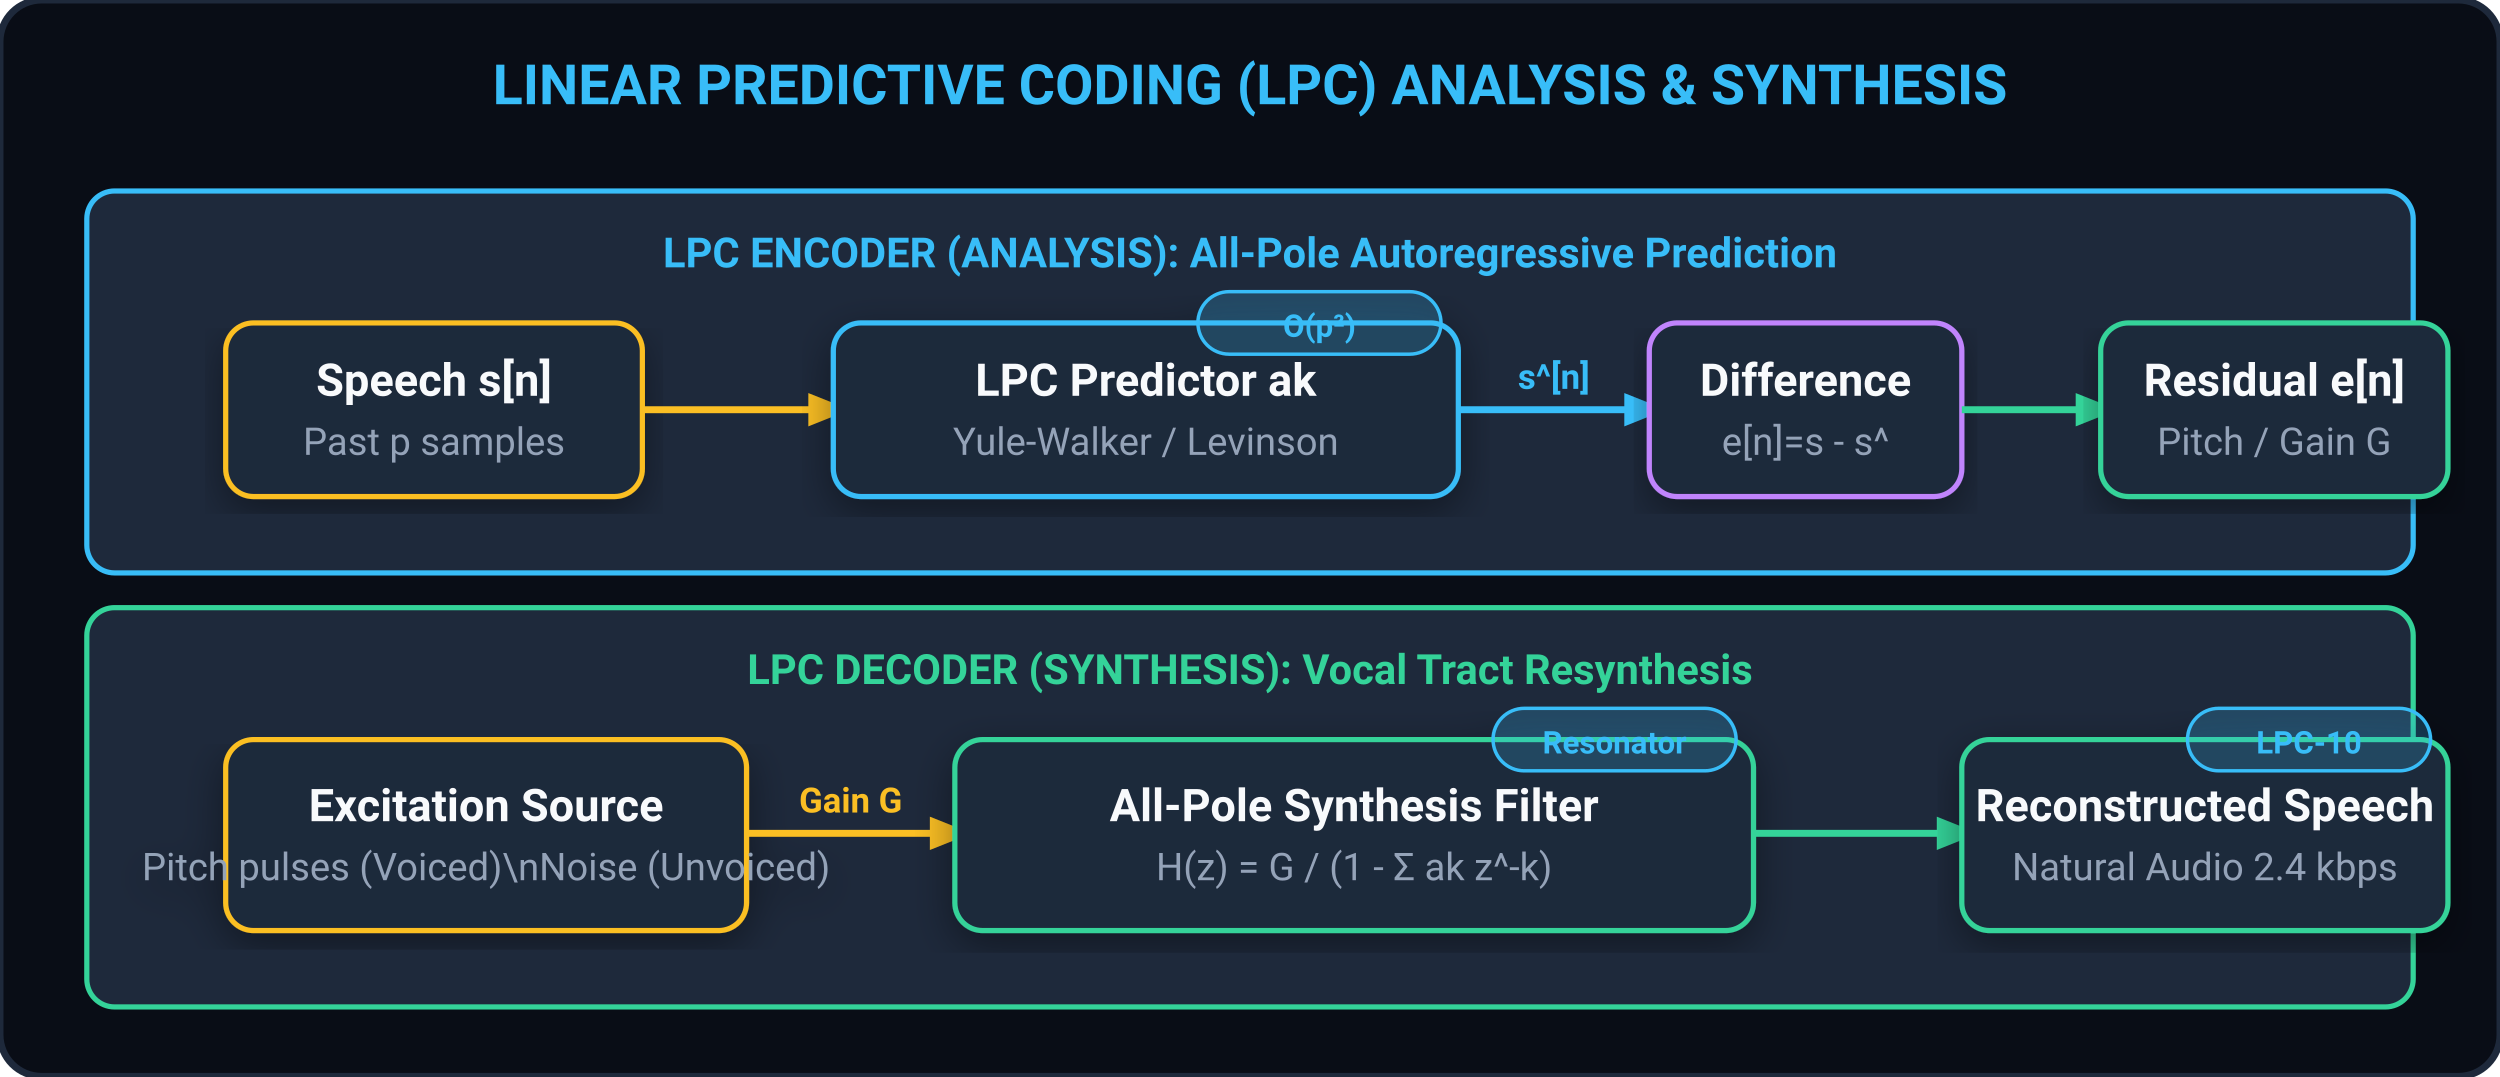
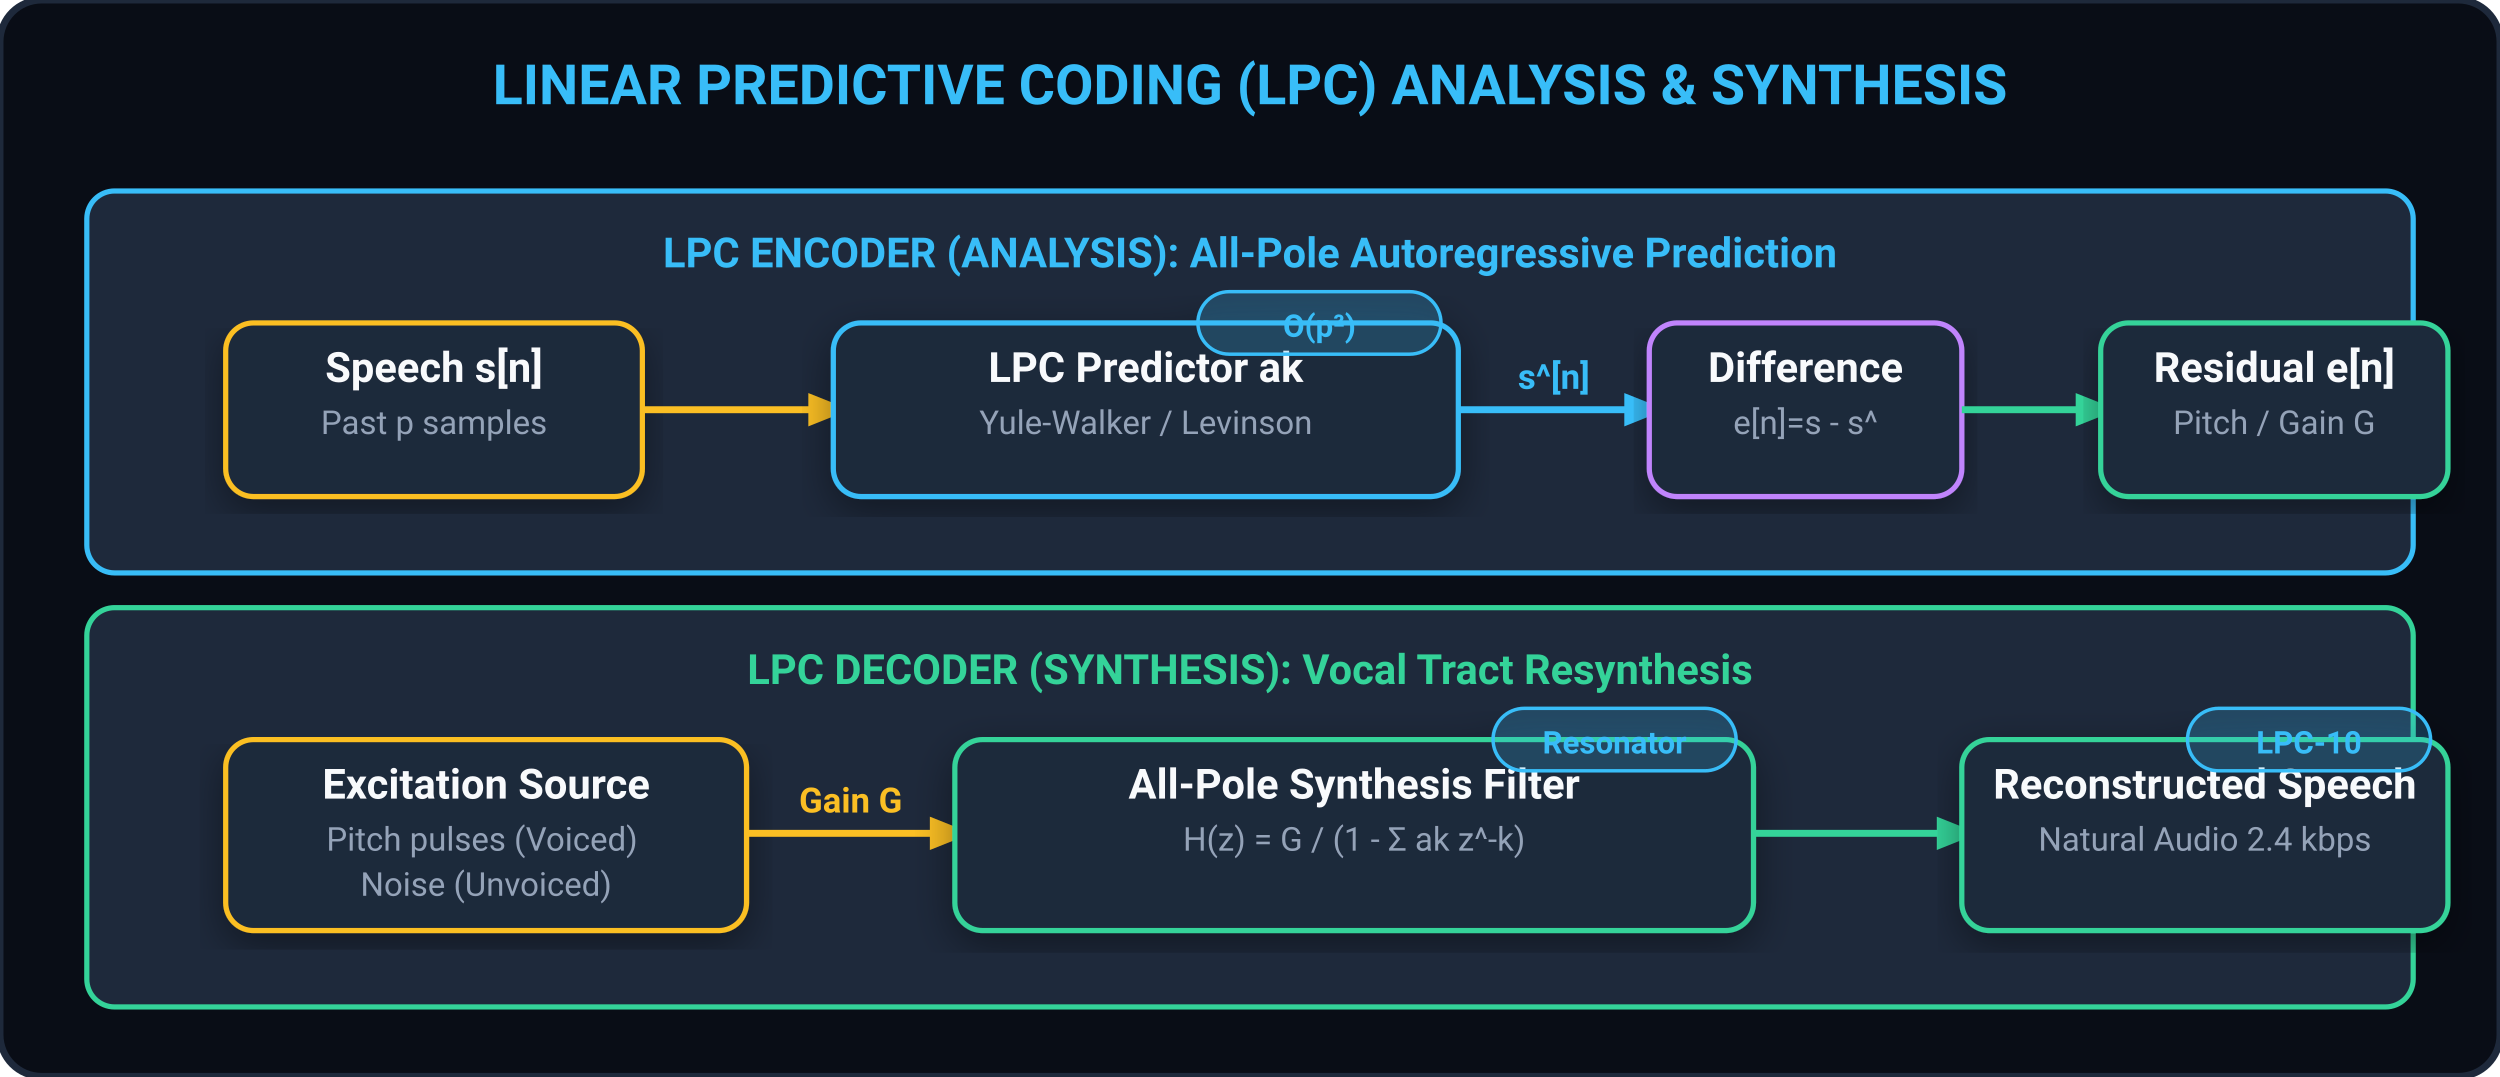
<svg xmlns="http://www.w3.org/2000/svg" viewBox="0 0 720 310" width="100%" height="310" style="max-width: 720px; height: auto; display: block; margin: 0 auto; font-family: -apple-system, BlinkMacSystemFont, 'Segoe UI', Roboto, Helvetica, Arial, sans-serif;">
  <defs>
    <linearGradient id="gradCard" x1="0%" y1="0%" x2="100%" y2="100%">
      <stop offset="0%" stop-color="#1e293b" />
      <stop offset="100%" stop-color="#0f172a" />
    </linearGradient>
    <linearGradient id="gradCyan" x1="0%" y1="0%" x2="100%" y2="100%">
      <stop offset="0%" stop-color="#38bdf8" />
      <stop offset="100%" stop-color="#0284c7" />
    </linearGradient>
    <linearGradient id="gradEmerald" x1="0%" y1="0%" x2="100%" y2="100%">
      <stop offset="0%" stop-color="#34d399" />
      <stop offset="100%" stop-color="#059669" />
    </linearGradient>
    <linearGradient id="gradAmber" x1="0%" y1="0%" x2="100%" y2="100%">
      <stop offset="0%" stop-color="#fbbf24" />
      <stop offset="100%" stop-color="#d97706" />
    </linearGradient>
    <linearGradient id="gradPurple" x1="0%" y1="0%" x2="100%" y2="100%">
      <stop offset="0%" stop-color="#c084fc" />
      <stop offset="100%" stop-color="#9333ea" />
    </linearGradient>
    <linearGradient id="gradRose" x1="0%" y1="0%" x2="100%" y2="100%">
      <stop offset="0%" stop-color="#fb7185" />
      <stop offset="100%" stop-color="#e11d48" />
    </linearGradient>
    <filter id="shadow" x="-5%" y="-5%" width="110%" height="115%">
      <feDropShadow dx="0" dy="4" stdDeviation="6" flood-color="#000000" flood-opacity="0.4" />
    </filter>
    <marker id="arrCyan" viewBox="0 0 10 10" refX="6" refY="5" markerWidth="6" markerHeight="6" orient="auto-start-reverse">
      <path d="M 0 1 L 10 5 L 0 9 z" fill="#38bdf8" />
    </marker>
    <marker id="arrEmerald" viewBox="0 0 10 10" refX="6" refY="5" markerWidth="6" markerHeight="6" orient="auto-start-reverse">
      <path d="M 0 1 L 10 5 L 0 9 z" fill="#34d399" />
    </marker>
    <marker id="arrAmber" viewBox="0 0 10 10" refX="6" refY="5" markerWidth="6" markerHeight="6" orient="auto-start-reverse">
      <path d="M 0 1 L 10 5 L 0 9 z" fill="#fbbf24" />
    </marker>
  </defs>
  <rect width="720" height="310" rx="12" fill="#090d16" stroke="#1e293b" stroke-width="2" />
  <text x="360" y="30" font-size="16" font-weight="bold" fill="#38bdf8" text-anchor="middle">LINEAR PREDICTIVE CODING (LPC) ANALYSIS &amp; SYNTHESIS</text>
  <g transform="translate(25, 55)">
    <rect width="670" height="110" rx="8" fill="#1e293b" stroke="#38bdf8" stroke-width="1.5" />
    <text x="335" y="22" font-size="12" font-weight="bold" fill="#38bdf8" text-anchor="middle">LPC ENCODER (ANALYSIS): All-Pole Autoregressive Prediction</text>
    <g filter="url(#shadow)">
      <rect x="40" y="38" width="120" height="50" rx="8" fill="#1e293b" stroke="#fbbf24" stroke-width="1.5" />
-       <text x="100.0" y="59.0" font-size="13" font-weight="bold" fill="#f8fafc" text-anchor="middle">Speech s[n]</text>
-       <text x="100.0" y="76.0" font-size="11" fill="#94a3b8" text-anchor="middle">Past p samples</text>
+       <text x="100.0" y="55" font-size="12" font-weight="bold" fill="#f8fafc" text-anchor="middle">Speech s[n]</text>
+       <text font-size="9.5" fill="#94a3b8" text-anchor="middle">
+         <tspan x="100.0" y="70">Past p samples</tspan>
+       </text>
    </g>
    <line x1="160" y1="63" x2="215" y2="63" stroke="#fbbf24" stroke-width="2" marker-end="url(#arrAmber)" />
    <g filter="url(#shadow)">
      <rect x="215" y="38" width="180" height="50" rx="8" fill="#1e293b" stroke="#38bdf8" stroke-width="1.5" />
-       <text x="305.0" y="59.0" font-size="13" font-weight="bold" fill="#f8fafc" text-anchor="middle">LPC Predictor ak</text>
-       <text x="305.0" y="76.0" font-size="11" fill="#94a3b8" text-anchor="middle">Yule-Walker / Levinson</text>
+       <text x="305.0" y="55" font-size="12" font-weight="bold" fill="#f8fafc" text-anchor="middle">LPC Predictor ak</text>
+       <text font-size="9.5" fill="#94a3b8" text-anchor="middle">
+         <tspan x="305.0" y="70">Yule-Walker / Levinson</tspan>
+       </text>
      <rect x="320" y="29" width="70" height="18" rx="9" fill="#38bdf8" fill-opacity="0.2" stroke="#38bdf8" stroke-width="1" />
      <text x="355" y="42" font-size="9" font-weight="bold" fill="#38bdf8" text-anchor="middle">O(p²)</text>
    </g>
    <line x1="395" y1="63" x2="450" y2="63" stroke="#38bdf8" stroke-width="2" marker-end="url(#arrCyan)" />
    <text x="422.5" y="57.0" font-size="10" fill="#38bdf8" font-weight="600" text-anchor="middle">s^[n]</text>
    <g filter="url(#shadow)">
      <rect x="450" y="38" width="90" height="50" rx="8" fill="#1e293b" stroke="#c084fc" stroke-width="1.5" />
-       <text x="495.0" y="59.0" font-size="13" font-weight="bold" fill="#f8fafc" text-anchor="middle">Difference</text>
-       <text x="495.0" y="76.0" font-size="11" fill="#94a3b8" text-anchor="middle">e[n]=s - s^</text>
+       <text x="495.0" y="55" font-size="12" font-weight="bold" fill="#f8fafc" text-anchor="middle">Difference</text>
+       <text font-size="9.5" fill="#94a3b8" text-anchor="middle">
+         <tspan x="495.0" y="70">e[n]=s - s^</tspan>
+       </text>
    </g>
    <line x1="540" y1="63" x2="580" y2="63" stroke="#34d399" stroke-width="2" marker-end="url(#arrEmerald)" />
    <g filter="url(#shadow)">
      <rect x="580" y="38" width="100" height="50" rx="8" fill="#1e293b" stroke="#34d399" stroke-width="1.5" />
-       <text x="630.0" y="59.0" font-size="13" font-weight="bold" fill="#f8fafc" text-anchor="middle">Residual e[n]</text>
-       <text x="630.0" y="76.0" font-size="11" fill="#94a3b8" text-anchor="middle">Pitch / Gain G</text>
+       <text x="630.0" y="55" font-size="12" font-weight="bold" fill="#f8fafc" text-anchor="middle">Residual e[n]</text>
+       <text font-size="9.5" fill="#94a3b8" text-anchor="middle">
+         <tspan x="630.0" y="70">Pitch / Gain G</tspan>
+       </text>
    </g>
  </g>
  <g transform="translate(25, 175)">
    <rect width="670" height="115" rx="8" fill="#1e293b" stroke="#34d399" stroke-width="1.5" />
    <text x="335" y="22" font-size="12" font-weight="bold" fill="#34d399" text-anchor="middle">LPC DECODER (SYNTHESIS): Vocal Tract Resynthesis</text>
    <g filter="url(#shadow)">
      <rect x="40" y="38" width="150" height="55" rx="8" fill="#1e293b" stroke="#fbbf24" stroke-width="1.5" />
-       <text x="115.0" y="61.5" font-size="13" font-weight="bold" fill="#f8fafc" text-anchor="middle">Excitation Source</text>
-       <text x="115.0" y="78.5" font-size="11" fill="#94a3b8" text-anchor="middle">Pitch pulses (Voiced)\nNoise (Unvoiced)</text>
+       <text x="115.0" y="55" font-size="12" font-weight="bold" fill="#f8fafc" text-anchor="middle">Excitation Source</text>
+       <text font-size="9.5" fill="#94a3b8" text-anchor="middle">
+         <tspan x="115.0" y="70">Pitch pulses (Voiced)</tspan>
+         <tspan x="115.0" y="83">Noise (Unvoiced)</tspan>
+       </text>
    </g>
    <line x1="190" y1="65" x2="250" y2="65" stroke="#fbbf24" stroke-width="2" marker-end="url(#arrAmber)" />
    <text x="220.0" y="59.0" font-size="10" fill="#fbbf24" font-weight="600" text-anchor="middle">Gain G</text>
    <g filter="url(#shadow)">
      <rect x="250" y="38" width="230" height="55" rx="8" fill="#1e293b" stroke="#34d399" stroke-width="1.5" />
-       <text x="365.0" y="61.5" font-size="13" font-weight="bold" fill="#f8fafc" text-anchor="middle">All-Pole Synthesis Filter</text>
-       <text x="365.0" y="78.5" font-size="11" fill="#94a3b8" text-anchor="middle">H(z) = G / (1 - Σ ak z^-k)</text>
+       <text x="365.0" y="55" font-size="12" font-weight="bold" fill="#f8fafc" text-anchor="middle">All-Pole Synthesis Filter</text>
+       <text font-size="9.5" fill="#94a3b8" text-anchor="middle">
+         <tspan x="365.0" y="70">H(z) = G / (1 - Σ ak z^-k)</tspan>
+       </text>
      <rect x="405" y="29" width="70" height="18" rx="9" fill="#38bdf8" fill-opacity="0.2" stroke="#38bdf8" stroke-width="1" />
      <text x="440" y="42" font-size="9" font-weight="bold" fill="#38bdf8" text-anchor="middle">Resonator</text>
    </g>
    <line x1="480" y1="65" x2="540" y2="65" stroke="#34d399" stroke-width="2" marker-end="url(#arrEmerald)" />
    <g filter="url(#shadow)">
      <rect x="540" y="38" width="140" height="55" rx="8" fill="#1e293b" stroke="#34d399" stroke-width="1.5" />
-       <text x="610.0" y="61.5" font-size="13" font-weight="bold" fill="#f8fafc" text-anchor="middle">Reconstructed Speech</text>
-       <text x="610.0" y="78.5" font-size="11" fill="#94a3b8" text-anchor="middle">Natural Audio 2.4 kbps</text>
+       <text x="610.0" y="55" font-size="12" font-weight="bold" fill="#f8fafc" text-anchor="middle">Reconstructed Speech</text>
+       <text font-size="9.5" fill="#94a3b8" text-anchor="middle">
+         <tspan x="610.0" y="70">Natural Audio 2.4 kbps</tspan>
+       </text>
      <rect x="605" y="29" width="70" height="18" rx="9" fill="#38bdf8" fill-opacity="0.2" stroke="#38bdf8" stroke-width="1" />
      <text x="640" y="42" font-size="9" font-weight="bold" fill="#38bdf8" text-anchor="middle">LPC-10</text>
    </g>
  </g>
</svg>
